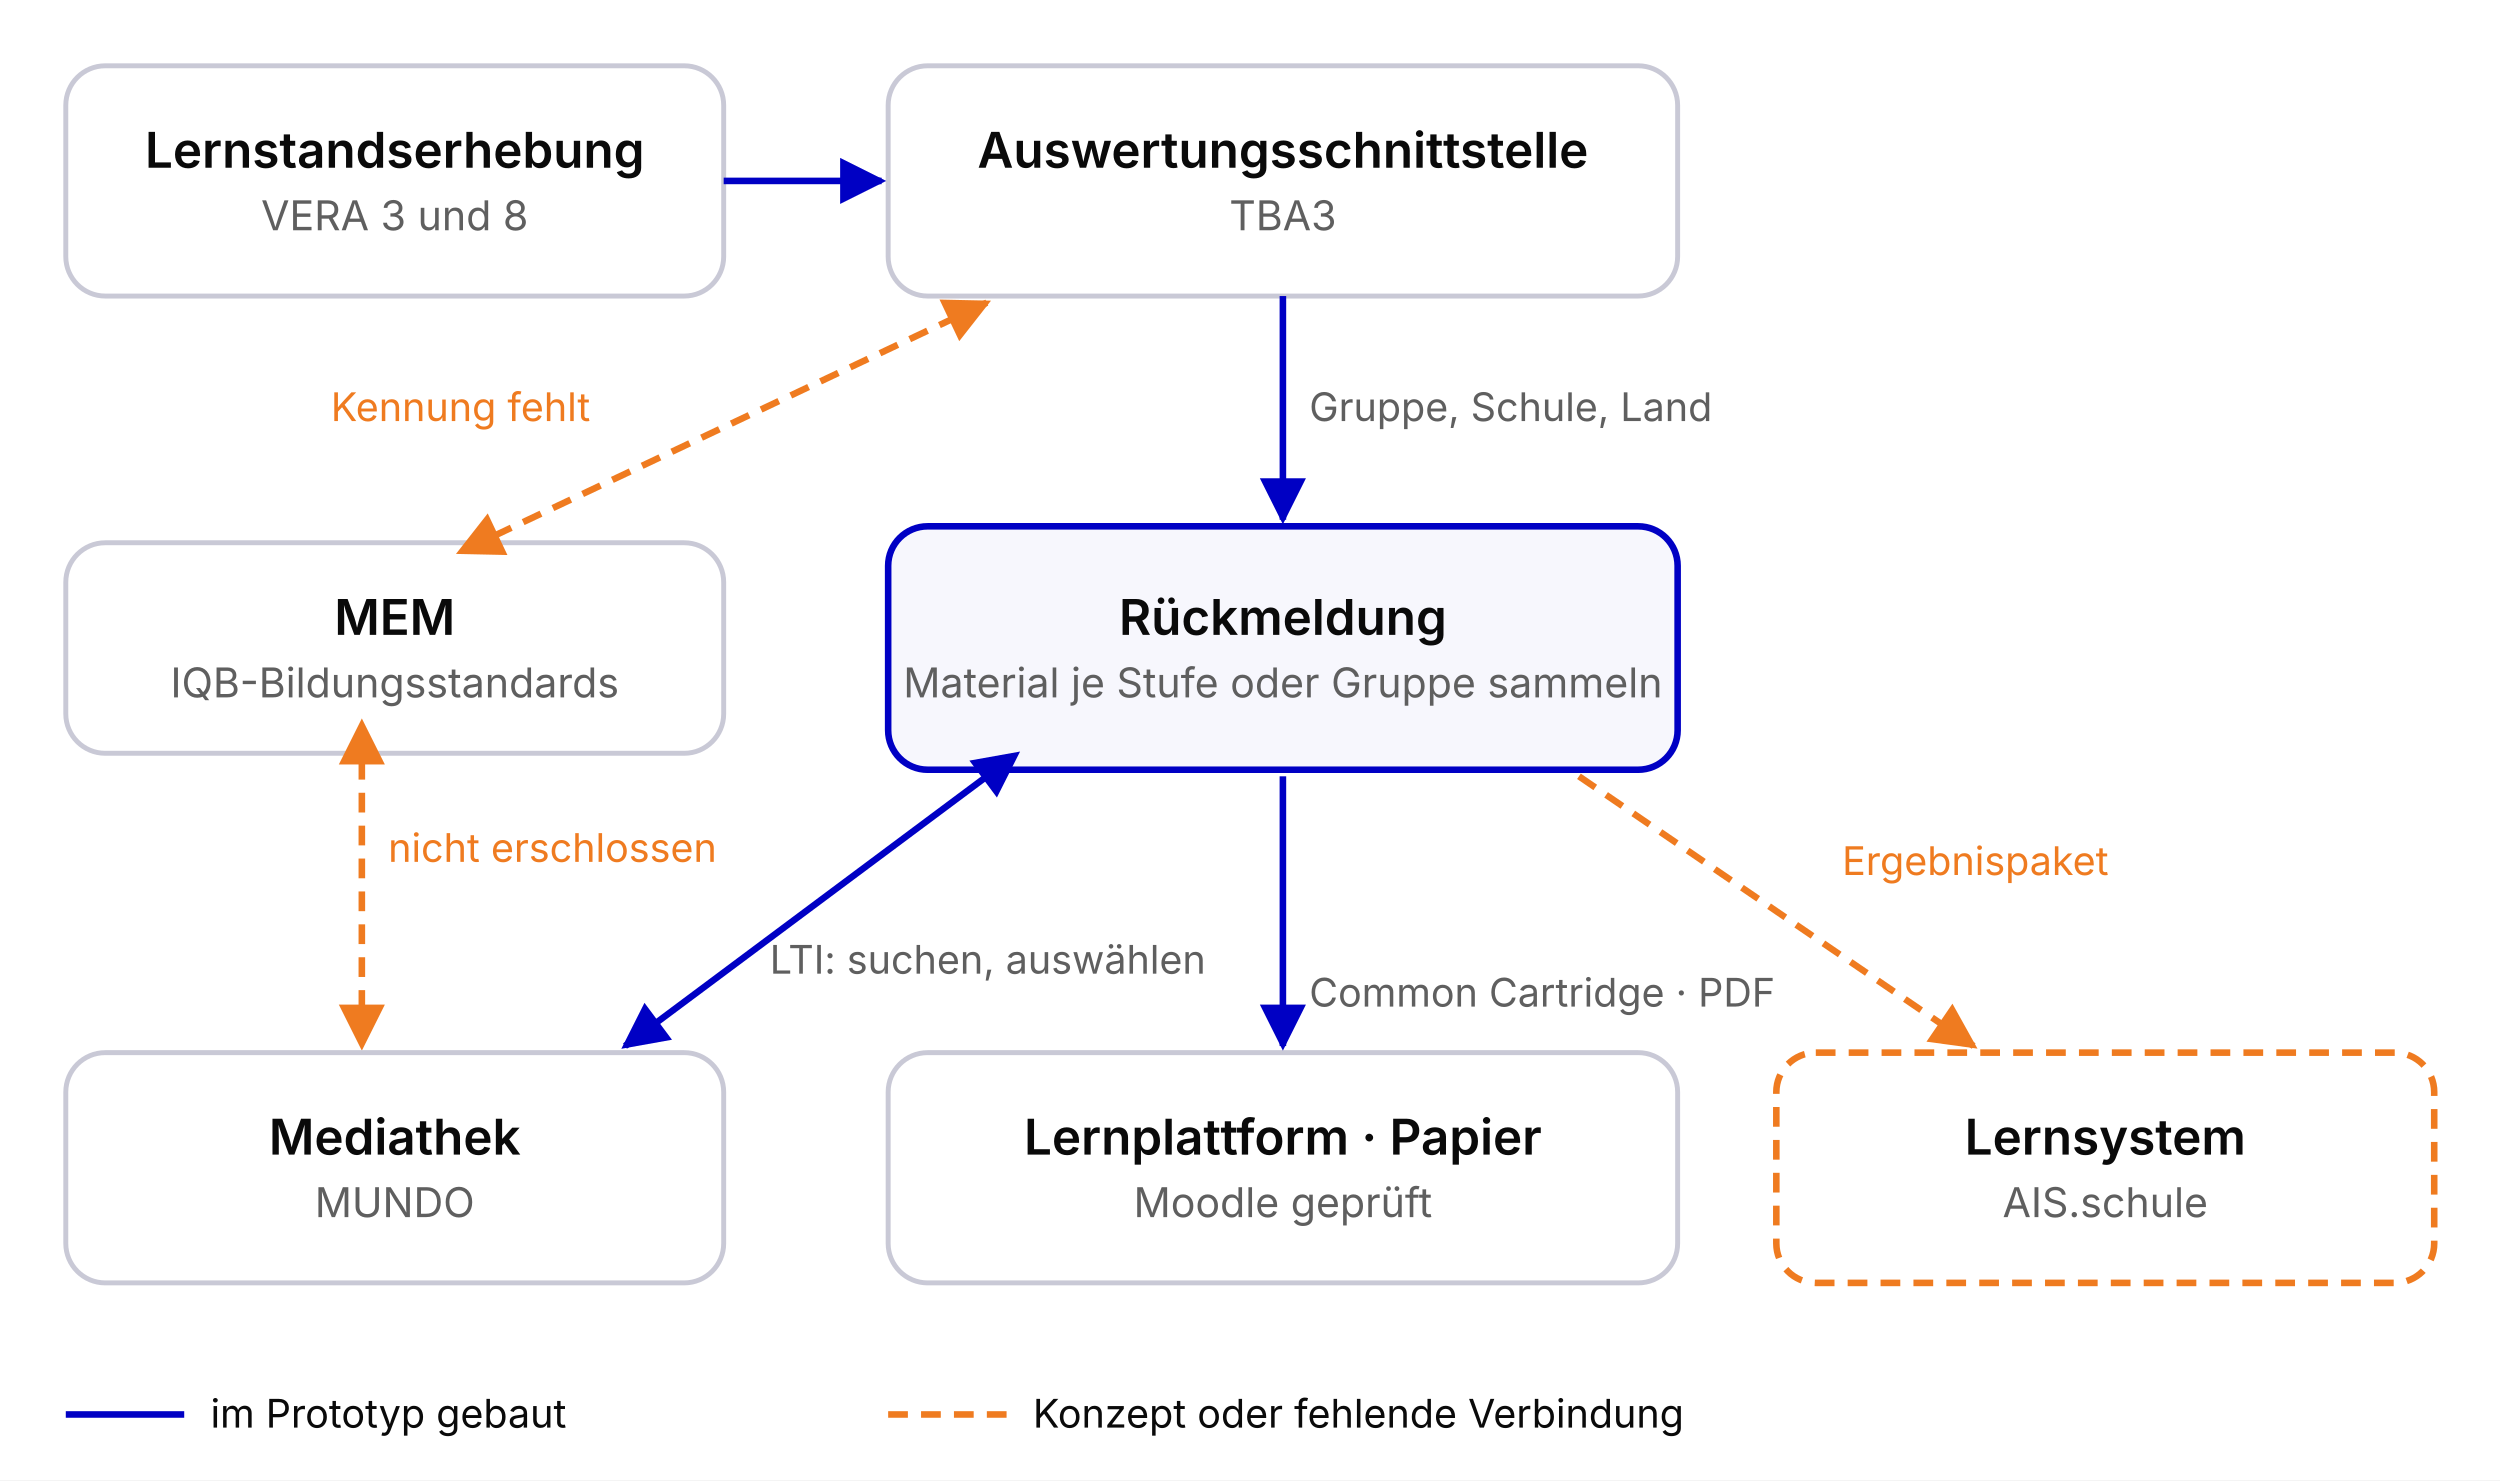
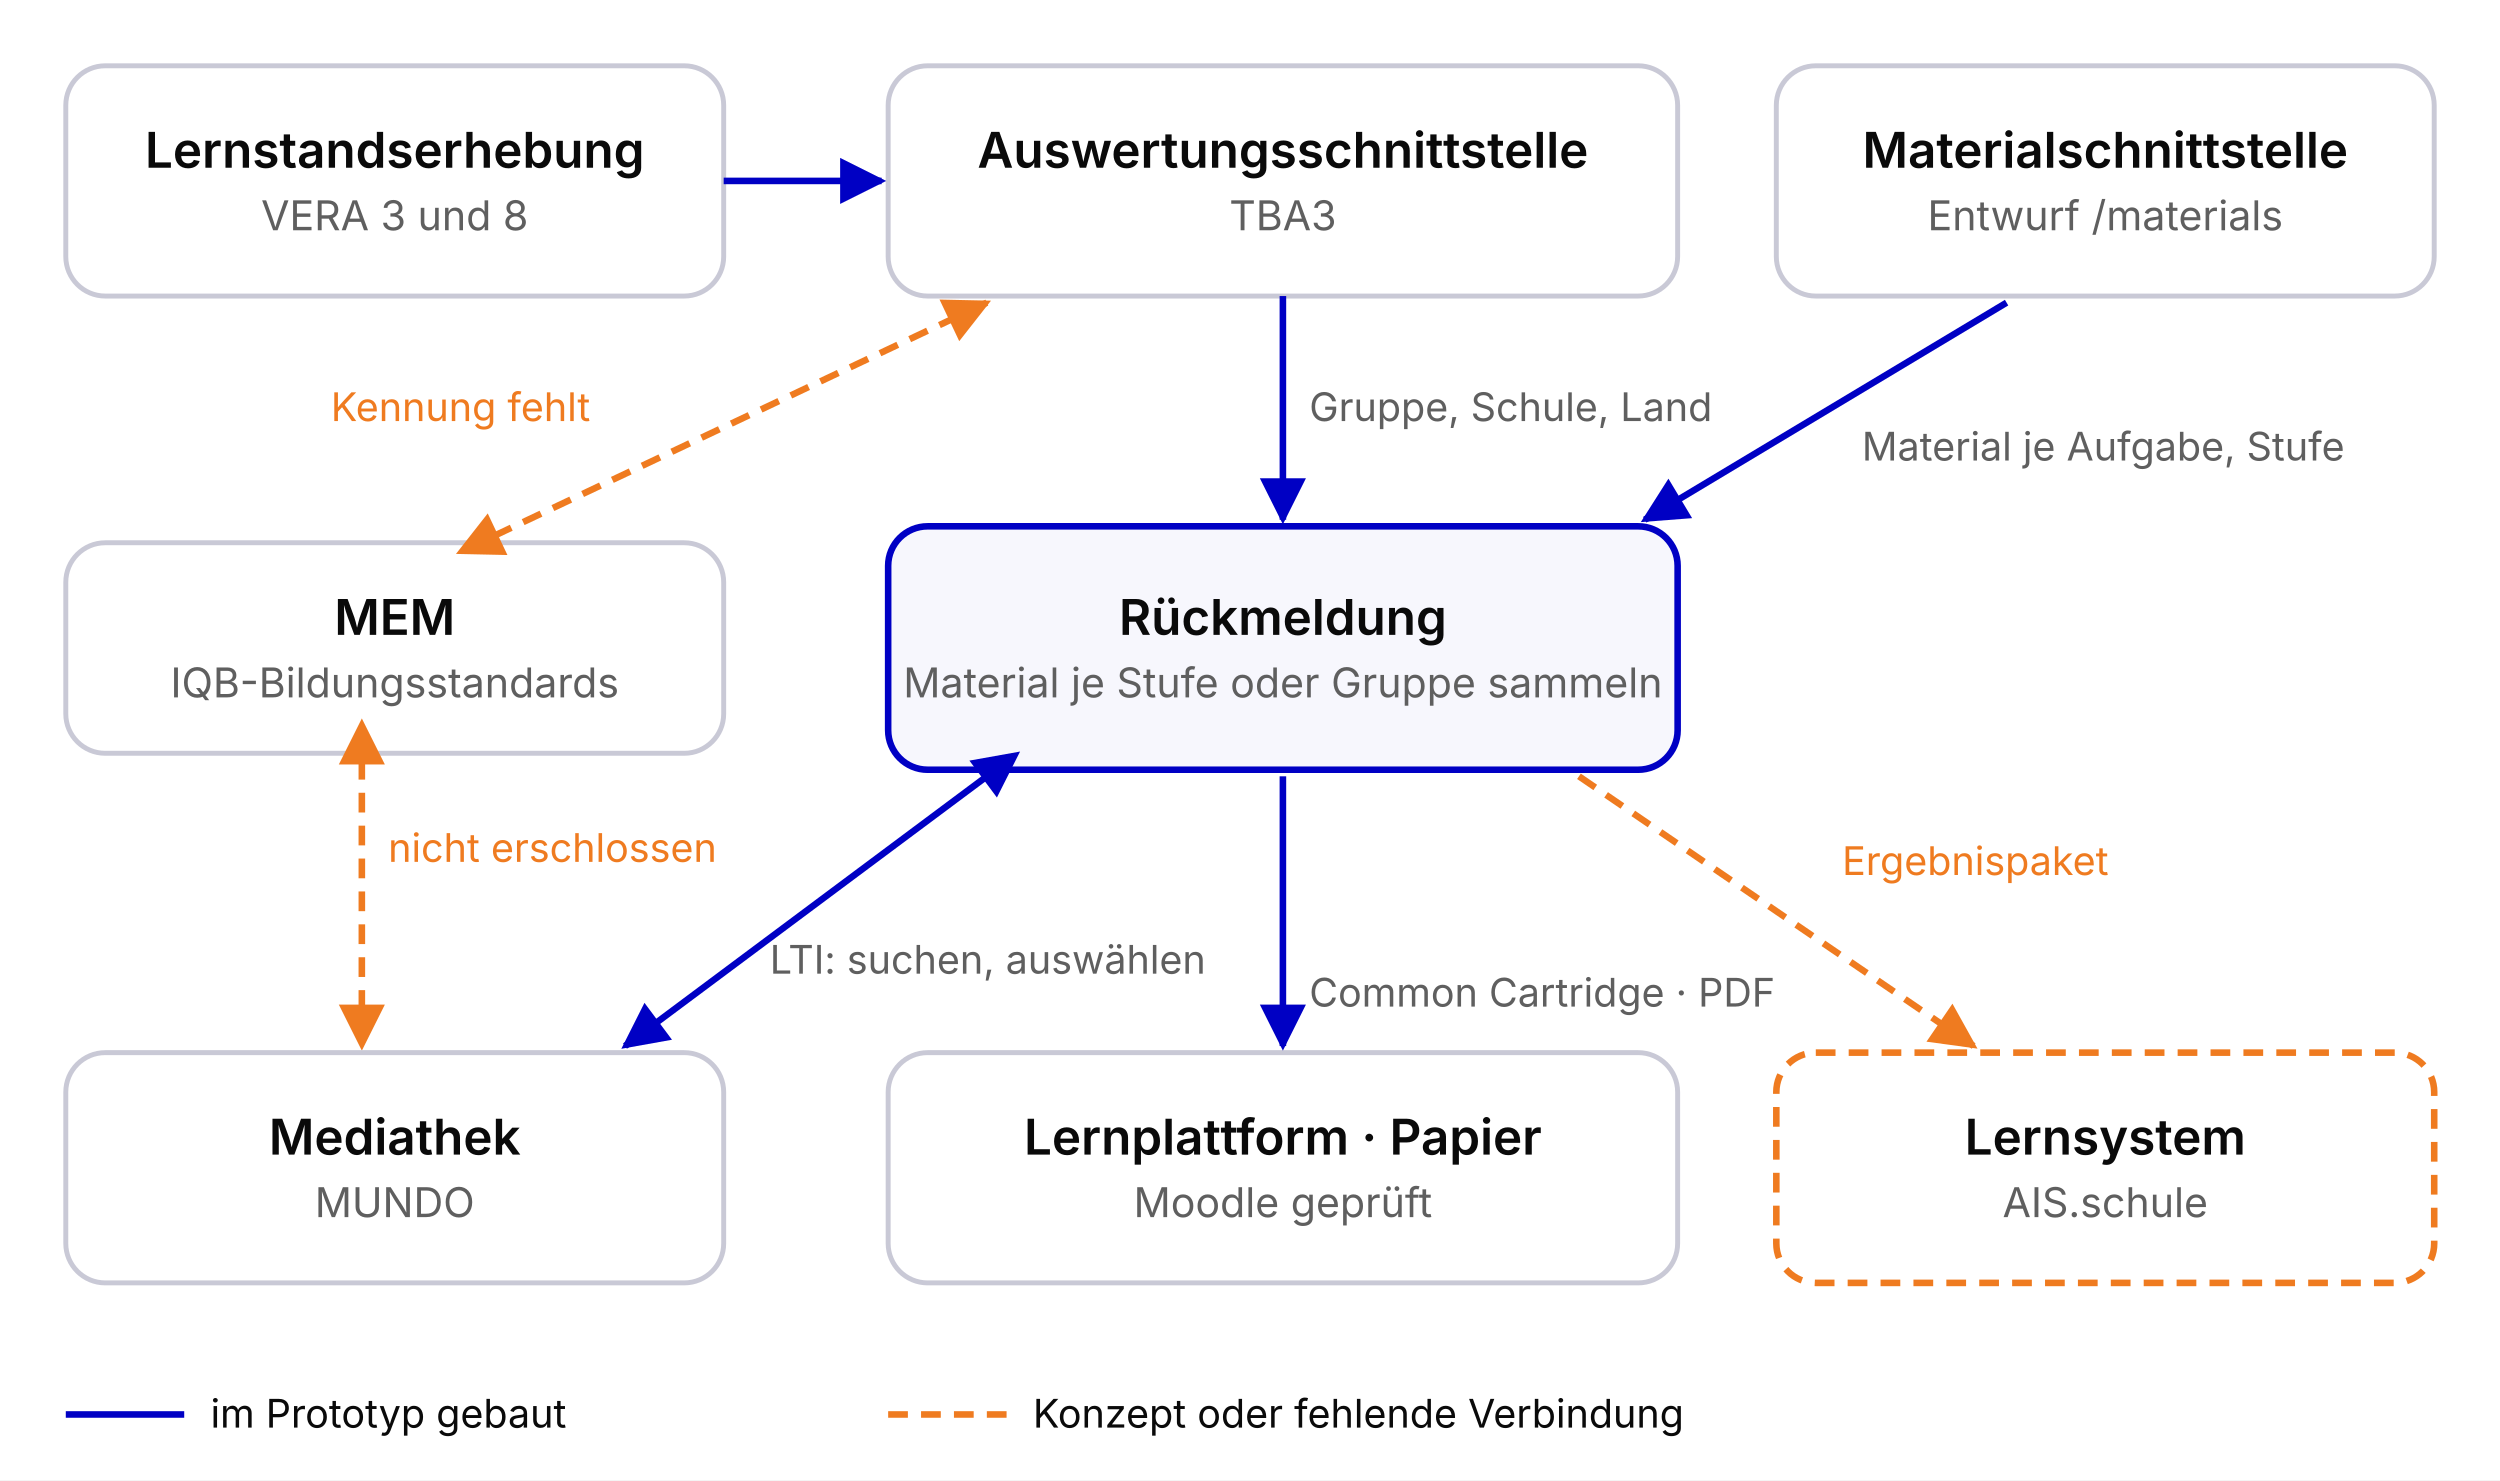
<svg xmlns="http://www.w3.org/2000/svg" viewBox="0 0 760 450" width="760" height="450" role="img" aria-label="Wie die Bausteine der Machbarkeitsstudie zusammenhängen" font-family="Inter, ui-sans-serif, system-ui, -apple-system, Segoe UI, sans-serif">
  <defs>
    <marker id="be" viewBox="0 0 10 10" refX="9" refY="5" markerWidth="7" markerHeight="7" orient="auto-start-reverse">
      <path d="M0,0 L10,5 L0,10 z" fill="#0000c4" />
    </marker>
    <marker id="bs" viewBox="0 0 10 10" refX="1" refY="5" markerWidth="7" markerHeight="7" orient="auto-start-reverse">
      <path d="M0,0 L10,5 L0,10 z" fill="#0000c4" />
    </marker>
    <marker id="ke" viewBox="0 0 10 10" refX="9" refY="5" markerWidth="7" markerHeight="7" orient="auto-start-reverse">
      <path d="M0,0 L10,5 L0,10 z" fill="#ef7b20" />
    </marker>
    <marker id="ks" viewBox="0 0 10 10" refX="1" refY="5" markerWidth="7" markerHeight="7" orient="auto-start-reverse">
      <path d="M0,0 L10,5 L0,10 z" fill="#ef7b20" />
    </marker>
  </defs>
  <rect width="760" height="450" fill="#ffffff" />
  <rect x="20" y="20" width="200" height="70" rx="12" fill="#ffffff" stroke="#c9c9d6" stroke-width="1.5" />
  <text x="120.0" y="51.0" text-anchor="middle" font-size="15" font-weight="600" fill="#0a0a0a">Lernstandserhebung</text>
  <text x="120.0" y="70.0" text-anchor="middle" font-size="12.5" fill="#5f5f5f">VERA 3 und 8</text>
  <rect x="270" y="20" width="240" height="70" rx="12" fill="#ffffff" stroke="#c9c9d6" stroke-width="1.5" />
  <text x="390.0" y="51.0" text-anchor="middle" font-size="15" font-weight="600" fill="#0a0a0a">Auswertungsschnittstelle</text>
  <text x="390.0" y="70.0" text-anchor="middle" font-size="12.5" fill="#5f5f5f">TBA3</text>
  <line x1="220" y1="55" x2="268" y2="55" stroke="#0000c4" stroke-width="2" marker-end="url(#be)" />
  <rect x="20" y="165" width="200" height="64" rx="12" fill="#ffffff" stroke="#c9c9d6" stroke-width="1.5" />
  <text x="120.0" y="193.0" text-anchor="middle" font-size="15" font-weight="600" fill="#0a0a0a">MEM</text>
  <text x="120.0" y="212.0" text-anchor="middle" font-size="12.5" fill="#5f5f5f">IQB-Bildungsstandards</text>
  <rect x="270" y="160" width="240" height="74" rx="12" fill="#f7f7fd" stroke="#0000c4" stroke-width="2" />
  <text x="390.0" y="193.0" text-anchor="middle" font-size="15" font-weight="600" fill="#0a0a0a">Rückmeldung</text>
  <text x="390.0" y="212.0" text-anchor="middle" font-size="12.5" fill="#5f5f5f">Material je Stufe oder Gruppe sammeln</text>
  <line x1="390" y1="90" x2="390" y2="158" stroke="#0000c4" stroke-width="2" marker-end="url(#be)" />
  <text x="398" y="128" text-anchor="start" font-size="12" fill="#5f5f5f">Gruppe, Schule, Land</text>
  <line x1="150" y1="163" x2="300" y2="92" stroke="#ef7b20" stroke-width="2" stroke-dasharray="6 4" marker-end="url(#ke)" marker-start="url(#ks)" />
  <text x="140" y="128" text-anchor="middle" font-size="12" fill="#ef7b20">Kennung fehlt</text>
  <line x1="110" y1="231" x2="110" y2="318" stroke="#ef7b20" stroke-width="2" stroke-dasharray="6 4" marker-end="url(#ke)" marker-start="url(#ks)" />
  <text x="118" y="262" text-anchor="start" font-size="12" fill="#ef7b20">nicht erschlossen</text>
  <rect x="20" y="320" width="200" height="70" rx="12" fill="#ffffff" stroke="#c9c9d6" stroke-width="1.5" />
  <text x="120.0" y="351.0" text-anchor="middle" font-size="15" font-weight="600" fill="#0a0a0a">Mediathek</text>
  <text x="120.0" y="370.0" text-anchor="middle" font-size="12.5" fill="#5f5f5f">MUNDO</text>
  <rect x="270" y="320" width="240" height="70" rx="12" fill="#ffffff" stroke="#c9c9d6" stroke-width="1.5" />
  <text x="390.0" y="351.0" text-anchor="middle" font-size="15" font-weight="600" fill="#0a0a0a">Lernplattform · Papier</text>
  <text x="390.0" y="370.0" text-anchor="middle" font-size="12.5" fill="#5f5f5f">Moodle geprüft</text>
  <rect x="540" y="320" width="200" height="70" rx="12" fill="#ffffff" stroke="#ef7b20" stroke-width="2" stroke-dasharray="6 4" />
  <text x="640.0" y="351.0" text-anchor="middle" font-size="15" font-weight="600" fill="#0a0a0a">Lernsystem</text>
  <text x="640.0" y="370.0" text-anchor="middle" font-size="12.5" fill="#5f5f5f">AIS.schule</text>
  <line x1="300" y1="236" x2="190" y2="318" stroke="#0000c4" stroke-width="2" marker-end="url(#be)" marker-start="url(#bs)" />
  <text x="234" y="296" text-anchor="start" font-size="12" fill="#5f5f5f">LTI: suchen, auswählen</text>
  <line x1="390" y1="236" x2="390" y2="318" stroke="#0000c4" stroke-width="2" marker-end="url(#be)" />
  <text x="398" y="306" text-anchor="start" font-size="12" fill="#5f5f5f">Common Cartridge · PDF</text>
  <line x1="480" y1="236" x2="600" y2="318" stroke="#ef7b20" stroke-width="2" stroke-dasharray="6 4" marker-end="url(#ke)" />
  <text x="560" y="266" text-anchor="start" font-size="12" fill="#ef7b20">Ergebnispaket</text>
+   <rect x="540" y="20" width="200" height="70" rx="12" fill="#ffffff" stroke="#c9c9d6" stroke-width="1.5" />
+   <text x="640.0" y="51.0" text-anchor="middle" font-size="15" font-weight="600" fill="#0a0a0a">Materialschnittstelle</text>
+   <text x="640.0" y="70.0" text-anchor="middle" font-size="12.5" fill="#5f5f5f">Entwurf /materials</text>
+   <line x1="610" y1="92" x2="500" y2="158" stroke="#0000c4" stroke-width="2" marker-end="url(#be)" />
+   <text x="566" y="140" text-anchor="start" font-size="12" fill="#5f5f5f">Material je Aufgabe, Stufe</text>
  <line x1="20" y1="430" x2="56" y2="430" stroke="#0000c4" stroke-width="2" />
  <text x="64" y="434" text-anchor="start" font-size="12" fill="#0a0a0a">im Prototyp gebaut</text>
  <line x1="270" y1="430" x2="306" y2="430" stroke="#ef7b20" stroke-width="2" stroke-dasharray="6 4" />
  <text x="314" y="434" text-anchor="start" font-size="12" fill="#0a0a0a">Konzept oder fehlende Verbindung</text>
</svg>
